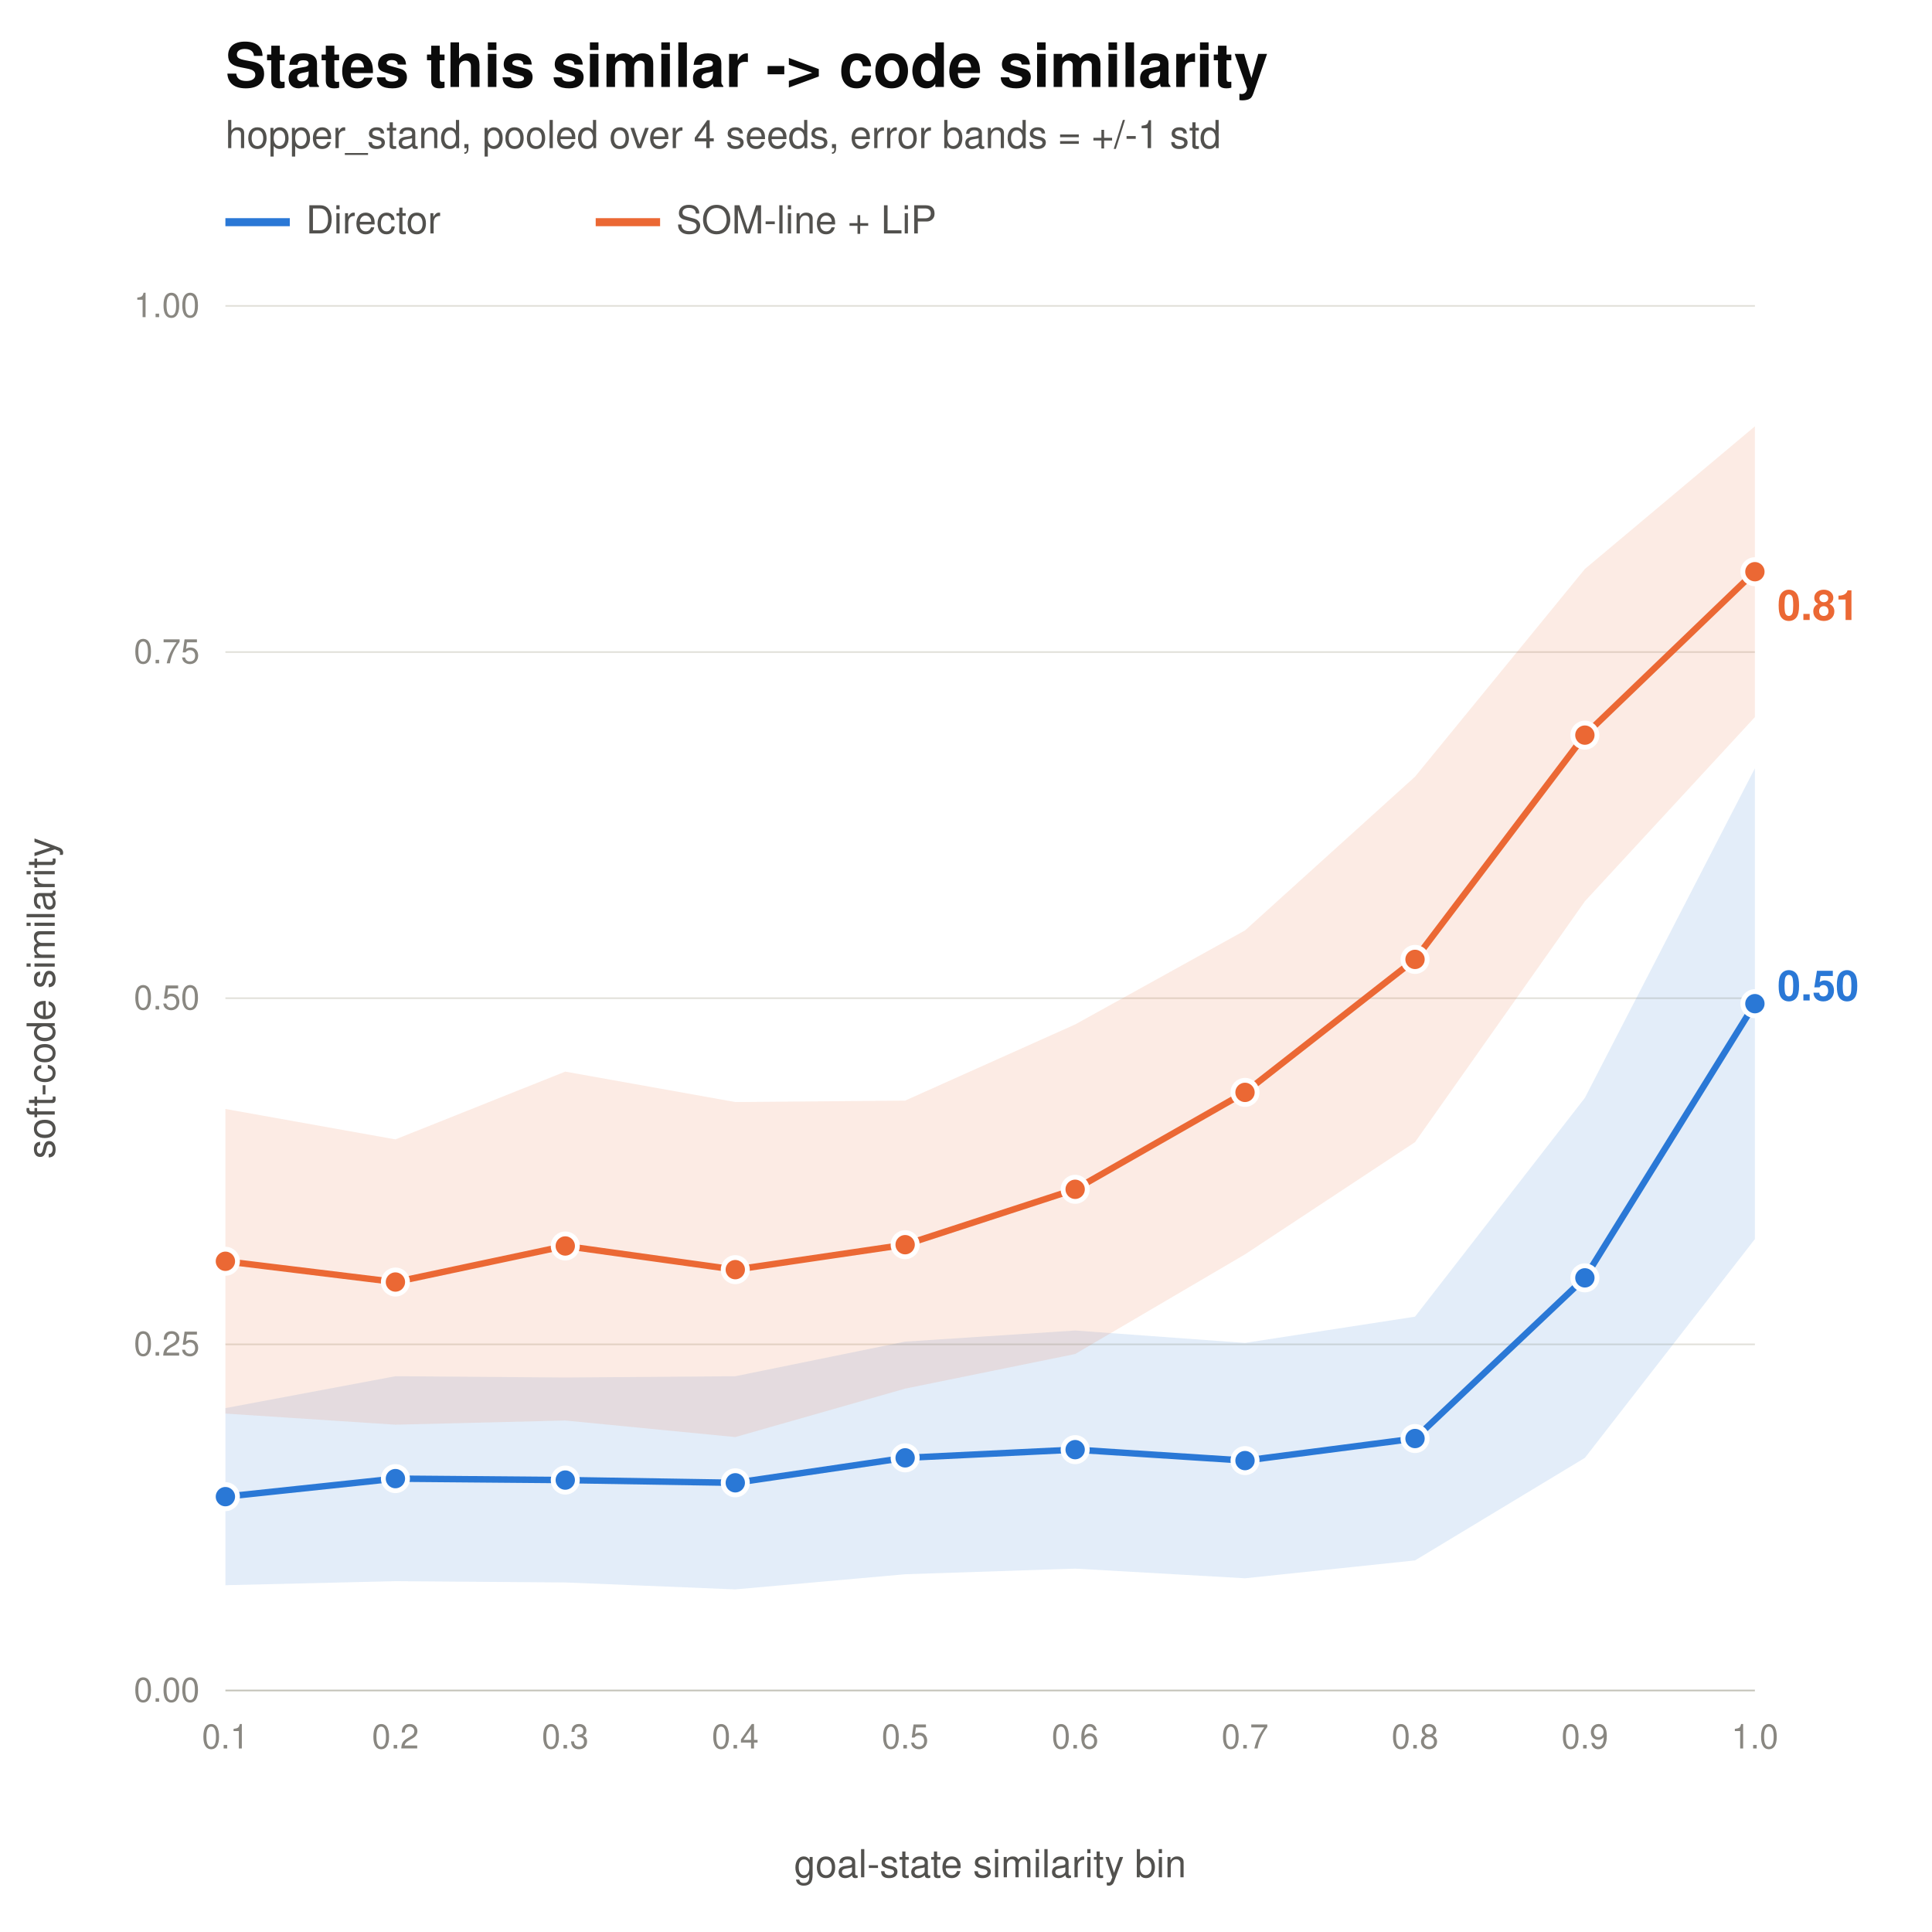
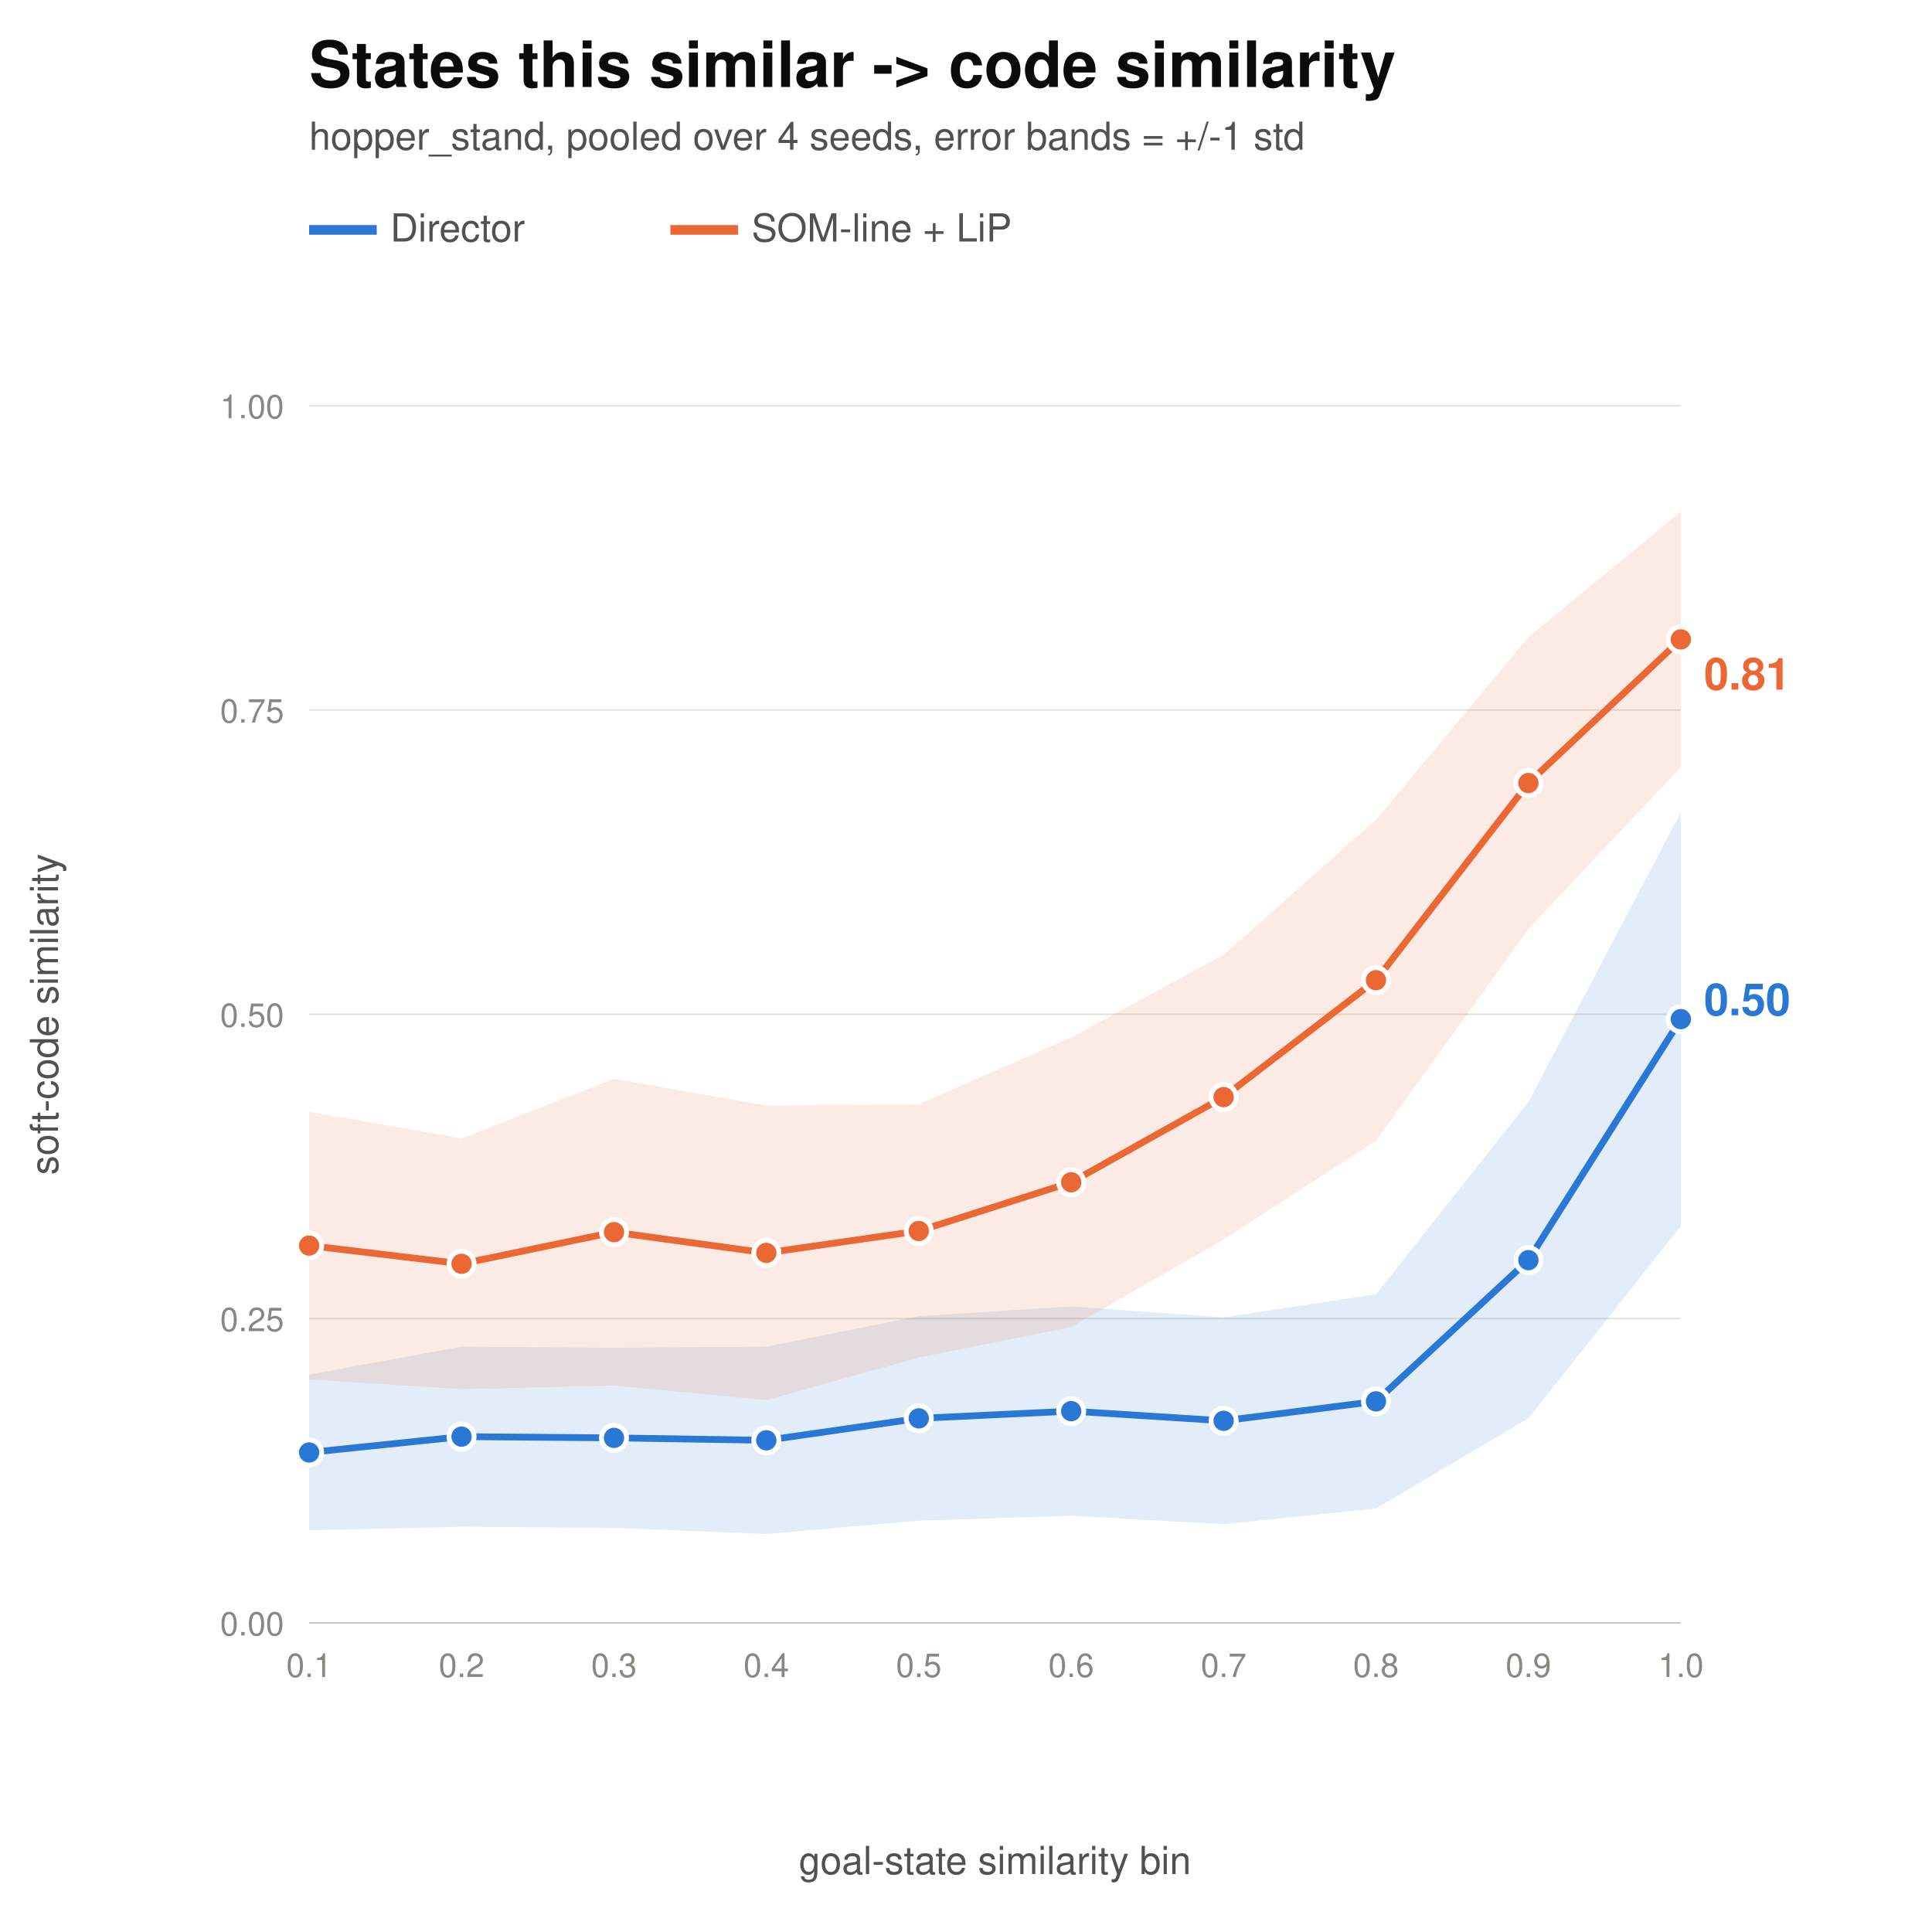
- <svg xmlns="http://www.w3.org/2000/svg" width="1200" height="1200" viewBox="0 0 1200 1200" font-family="Helvetica,Arial,sans-serif">
-   <rect x="0" y="0" width="1200" height="1200" fill="white" />
-   <text x="140" y="54" font-size="38" font-weight="bold" fill="#0b0b0b">States this similar -&gt; code similarity</text>
-   <text x="140" y="92" font-size="24" fill="#52514e">hopper_stand, pooled over 4 seeds, error bands = +/-1 std</text>
-   <line x1="140" y1="138" x2="180" y2="138" stroke="#2a78d6" stroke-width="5" />
-   <text x="190" y="145" font-size="24" fill="#52514e">Director</text>
-   <line x1="370" y1="138" x2="410" y2="138" stroke="#eb6834" stroke-width="5" />
-   <text x="420" y="145" font-size="24" fill="#52514e">SOM-line + LiP</text>
-   <line x1="140" y1="1050.0" x2="1090" y2="1050.0" stroke="#c3c2b7" stroke-width="1" />
-   <text x="124" y="1057.0" font-size="21" text-anchor="end" fill="#898781">0.00</text>
-   <line x1="140" y1="835.0" x2="1090" y2="835.0" stroke="#e1e0d9" stroke-width="1" />
-   <text x="124" y="842.0" font-size="21" text-anchor="end" fill="#898781">0.25</text>
-   <line x1="140" y1="620.0" x2="1090" y2="620.0" stroke="#e1e0d9" stroke-width="1" />
-   <text x="124" y="627.0" font-size="21" text-anchor="end" fill="#898781">0.50</text>
-   <line x1="140" y1="405.0" x2="1090" y2="405.0" stroke="#e1e0d9" stroke-width="1" />
-   <text x="124" y="412.0" font-size="21" text-anchor="end" fill="#898781">0.75</text>
-   <line x1="140" y1="190.0" x2="1090" y2="190.0" stroke="#e1e0d9" stroke-width="1" />
-   <text x="124" y="197.0" font-size="21" text-anchor="end" fill="#898781">1.00</text>
-   <text x="140.0" y="1086.0" font-size="21" text-anchor="middle" fill="#898781">0.1</text>
-   <text x="245.6" y="1086.0" font-size="21" text-anchor="middle" fill="#898781">0.2</text>
-   <text x="351.1" y="1086.0" font-size="21" text-anchor="middle" fill="#898781">0.3</text>
-   <text x="456.7" y="1086.0" font-size="21" text-anchor="middle" fill="#898781">0.4</text>
-   <text x="562.2" y="1086.0" font-size="21" text-anchor="middle" fill="#898781">0.5</text>
-   <text x="667.8" y="1086.0" font-size="21" text-anchor="middle" fill="#898781">0.6</text>
-   <text x="773.3" y="1086.0" font-size="21" text-anchor="middle" fill="#898781">0.7</text>
-   <text x="878.9" y="1086.0" font-size="21" text-anchor="middle" fill="#898781">0.8</text>
-   <text x="984.4" y="1086.0" font-size="21" text-anchor="middle" fill="#898781">0.9</text>
-   <text x="1090.0" y="1086.0" font-size="21" text-anchor="middle" fill="#898781">1.0</text>
-   <text x="615.0" y="1166" font-size="24" text-anchor="middle" fill="#52514e">goal-state similarity bin</text>
-   <text x="34" y="620.0" font-size="24" text-anchor="middle" fill="#52514e" transform="rotate(-90 34 620.0)">soft-code similarity</text>
-   <polygon points="140.0,874.6 245.6,854.8 351.1,855.6 456.7,854.8 562.2,833.3 667.8,826.4 773.3,834.1 878.9,817.8 984.4,681.9 1090.0,477.2 1090.0,769.6 984.4,905.5 878.9,969.2 773.3,980.3 667.8,974.3 562.2,977.8 456.7,987.2 351.1,982.9 245.6,982.1 140.0,984.6" fill="#2a78d6" fill-opacity="0.13" stroke="none" />
-   <polyline points="140.0,929.6 245.6,918.4 351.1,919.3 456.7,921.0 562.2,905.5 667.8,900.4 773.3,907.2 878.9,893.5 984.4,793.7 1090.0,623.4" fill="none" stroke="#2a78d6" stroke-width="4" stroke-linejoin="round" stroke-linecap="round" />
-   <circle cx="140.0" cy="929.6" r="7.5" fill="#2a78d6" stroke="white" stroke-width="3" />
-   <circle cx="245.6" cy="918.4" r="7.5" fill="#2a78d6" stroke="white" stroke-width="3" />
-   <circle cx="351.1" cy="919.3" r="7.5" fill="#2a78d6" stroke="white" stroke-width="3" />
-   <circle cx="456.7" cy="921.0" r="7.5" fill="#2a78d6" stroke="white" stroke-width="3" />
-   <circle cx="562.2" cy="905.5" r="7.5" fill="#2a78d6" stroke="white" stroke-width="3" />
-   <circle cx="667.8" cy="900.4" r="7.5" fill="#2a78d6" stroke="white" stroke-width="3" />
-   <circle cx="773.3" cy="907.2" r="7.5" fill="#2a78d6" stroke="white" stroke-width="3" />
-   <circle cx="878.9" cy="893.5" r="7.5" fill="#2a78d6" stroke="white" stroke-width="3" />
-   <circle cx="984.4" cy="793.7" r="7.5" fill="#2a78d6" stroke="white" stroke-width="3" />
-   <circle cx="1090.0" cy="623.4" r="7.5" fill="#2a78d6" stroke="white" stroke-width="3" />
-   <text x="1104.0" y="621.4" font-size="26" font-weight="bold" fill="#2a78d6">0.50</text>
-   <polygon points="140.0,688.8 245.6,707.7 351.1,665.6 456.7,684.5 562.2,683.6 667.8,636.3 773.3,577.9 878.9,482.4 984.4,353.4 1090.0,264.8 1090.0,445.4 984.4,559.8 878.9,709.4 773.3,779.1 667.8,841.0 562.2,862.5 456.7,892.6 351.1,882.3 245.6,884.9 140.0,878.0" fill="#eb6834" fill-opacity="0.13" stroke="none" />
-   <polyline points="140.0,783.4 245.6,796.3 351.1,773.9 456.7,788.6 562.2,773.1 667.8,738.7 773.3,678.5 878.9,595.9 984.4,456.6 1090.0,355.1" fill="none" stroke="#eb6834" stroke-width="4" stroke-linejoin="round" stroke-linecap="round" />
-   <circle cx="140.0" cy="783.4" r="7.5" fill="#eb6834" stroke="white" stroke-width="3" />
-   <circle cx="245.6" cy="796.3" r="7.5" fill="#eb6834" stroke="white" stroke-width="3" />
-   <circle cx="351.1" cy="773.9" r="7.5" fill="#eb6834" stroke="white" stroke-width="3" />
-   <circle cx="456.7" cy="788.6" r="7.5" fill="#eb6834" stroke="white" stroke-width="3" />
-   <circle cx="562.2" cy="773.1" r="7.5" fill="#eb6834" stroke="white" stroke-width="3" />
-   <circle cx="667.8" cy="738.7" r="7.5" fill="#eb6834" stroke="white" stroke-width="3" />
-   <circle cx="773.3" cy="678.5" r="7.5" fill="#eb6834" stroke="white" stroke-width="3" />
-   <circle cx="878.9" cy="595.9" r="7.5" fill="#eb6834" stroke="white" stroke-width="3" />
-   <circle cx="984.4" cy="456.6" r="7.5" fill="#eb6834" stroke="white" stroke-width="3" />
-   <circle cx="1090.0" cy="355.1" r="7.5" fill="#eb6834" stroke="white" stroke-width="3" />
-   <text x="1104.0" y="385.1" font-size="26" font-weight="bold" fill="#eb6834">0.81</text>
+ <svg xmlns="http://www.w3.org/2000/svg" width="2000" height="2000" viewBox="0 0 2000 2000" font-family="Helvetica,Arial,sans-serif">
+   <rect x="0" y="0" width="2000" height="2000" fill="white" />
+   <text x="320" y="90" font-size="66" font-weight="bold" fill="#0b0b0b">States this similar -&gt; code similarity</text>
+   <text x="320" y="155" font-size="40" fill="#52514e">hopper_stand, pooled over 4 seeds, error bands = +/-1 std</text>
+   <line x1="320" y1="238" x2="390" y2="238" stroke="#2a78d6" stroke-width="10" />
+   <text x="404" y="250" font-size="40" fill="#52514e">Director</text>
+   <line x1="694" y1="238" x2="764" y2="238" stroke="#eb6834" stroke-width="10" />
+   <text x="778" y="250" font-size="40" fill="#52514e">SOM-line + LiP</text>
+   <line x1="320" y1="1680.0" x2="1740" y2="1680.0" stroke="#c3c2b7" stroke-width="1.5" />
+   <text x="294" y="1693.0" font-size="34" text-anchor="end" fill="#898781">0.00</text>
+   <line x1="320" y1="1365.0" x2="1740" y2="1365.0" stroke="#e1e0d9" stroke-width="1.5" />
+   <text x="294" y="1378.0" font-size="34" text-anchor="end" fill="#898781">0.25</text>
+   <line x1="320" y1="1050.0" x2="1740" y2="1050.0" stroke="#e1e0d9" stroke-width="1.5" />
+   <text x="294" y="1063.0" font-size="34" text-anchor="end" fill="#898781">0.50</text>
+   <line x1="320" y1="735.0" x2="1740" y2="735.0" stroke="#e1e0d9" stroke-width="1.5" />
+   <text x="294" y="748.0" font-size="34" text-anchor="end" fill="#898781">0.75</text>
+   <line x1="320" y1="420.0" x2="1740" y2="420.0" stroke="#e1e0d9" stroke-width="1.5" />
+   <text x="294" y="433.0" font-size="34" text-anchor="end" fill="#898781">1.00</text>
+   <text x="320.0" y="1736.0" font-size="34" text-anchor="middle" fill="#898781">0.1</text>
+   <text x="477.8" y="1736.0" font-size="34" text-anchor="middle" fill="#898781">0.2</text>
+   <text x="635.6" y="1736.0" font-size="34" text-anchor="middle" fill="#898781">0.3</text>
+   <text x="793.3" y="1736.0" font-size="34" text-anchor="middle" fill="#898781">0.4</text>
+   <text x="951.1" y="1736.0" font-size="34" text-anchor="middle" fill="#898781">0.5</text>
+   <text x="1108.9" y="1736.0" font-size="34" text-anchor="middle" fill="#898781">0.6</text>
+   <text x="1266.7" y="1736.0" font-size="34" text-anchor="middle" fill="#898781">0.7</text>
+   <text x="1424.4" y="1736.0" font-size="34" text-anchor="middle" fill="#898781">0.8</text>
+   <text x="1582.2" y="1736.0" font-size="34" text-anchor="middle" fill="#898781">0.9</text>
+   <text x="1740.0" y="1736.0" font-size="34" text-anchor="middle" fill="#898781">1.0</text>
+   <text x="1030.0" y="1940" font-size="40" text-anchor="middle" fill="#52514e">goal-state similarity bin</text>
+   <text x="60" y="1050.0" font-size="40" text-anchor="middle" fill="#52514e" transform="rotate(-90 60 1050.0)">soft-code similarity</text>
+   <polygon points="320.0,1423.0 477.8,1394.0 635.6,1395.2 793.3,1394.0 951.1,1362.5 1108.9,1352.4 1266.7,1363.7 1424.4,1339.8 1582.2,1140.7 1740.0,840.8 1740.0,1269.2 1582.2,1468.3 1424.4,1561.6 1266.7,1577.9 1108.9,1569.1 951.1,1574.2 793.3,1588.0 635.6,1581.7 477.8,1580.5 320.0,1584.2" fill="#2a78d6" fill-opacity="0.13" stroke="none" />
+   <polyline points="320.0,1503.6 477.8,1487.2 635.6,1488.5 793.3,1491.0 951.1,1468.3 1108.9,1460.8 1266.7,1470.8 1424.4,1450.7 1582.2,1304.5 1740.0,1055.0" fill="none" stroke="#2a78d6" stroke-width="7" stroke-linejoin="round" stroke-linecap="round" />
+   <circle cx="320.0" cy="1503.6" r="13" fill="#2a78d6" stroke="white" stroke-width="5" />
+   <circle cx="477.8" cy="1487.2" r="13" fill="#2a78d6" stroke="white" stroke-width="5" />
+   <circle cx="635.6" cy="1488.5" r="13" fill="#2a78d6" stroke="white" stroke-width="5" />
+   <circle cx="793.3" cy="1491.0" r="13" fill="#2a78d6" stroke="white" stroke-width="5" />
+   <circle cx="951.1" cy="1468.3" r="13" fill="#2a78d6" stroke="white" stroke-width="5" />
+   <circle cx="1108.9" cy="1460.8" r="13" fill="#2a78d6" stroke="white" stroke-width="5" />
+   <circle cx="1266.7" cy="1470.8" r="13" fill="#2a78d6" stroke="white" stroke-width="5" />
+   <circle cx="1424.4" cy="1450.7" r="13" fill="#2a78d6" stroke="white" stroke-width="5" />
+   <circle cx="1582.2" cy="1304.5" r="13" fill="#2a78d6" stroke="white" stroke-width="5" />
+   <circle cx="1740.0" cy="1055.0" r="13" fill="#2a78d6" stroke="white" stroke-width="5" />
+   <text x="1764.0" y="1051.0" font-size="46" font-weight="bold" fill="#2a78d6">0.50</text>
+   <polygon points="320.0,1150.8 477.8,1178.5 635.6,1116.8 793.3,1144.5 951.1,1143.2 1108.9,1073.9 1266.7,988.3 1424.4,848.4 1582.2,659.4 1740.0,529.6 1740.0,794.2 1582.2,961.8 1424.4,1181.0 1266.7,1283.1 1108.9,1373.8 951.1,1405.3 793.3,1449.4 635.6,1434.3 477.8,1438.1 320.0,1428.0" fill="#eb6834" fill-opacity="0.13" stroke="none" />
+   <polyline points="320.0,1289.4 477.8,1308.3 635.6,1275.5 793.3,1297.0 951.1,1274.3 1108.9,1223.9 1266.7,1135.7 1424.4,1014.7 1582.2,810.6 1740.0,661.9" fill="none" stroke="#eb6834" stroke-width="7" stroke-linejoin="round" stroke-linecap="round" />
+   <circle cx="320.0" cy="1289.4" r="13" fill="#eb6834" stroke="white" stroke-width="5" />
+   <circle cx="477.8" cy="1308.3" r="13" fill="#eb6834" stroke="white" stroke-width="5" />
+   <circle cx="635.6" cy="1275.5" r="13" fill="#eb6834" stroke="white" stroke-width="5" />
+   <circle cx="793.3" cy="1297.0" r="13" fill="#eb6834" stroke="white" stroke-width="5" />
+   <circle cx="951.1" cy="1274.3" r="13" fill="#eb6834" stroke="white" stroke-width="5" />
+   <circle cx="1108.9" cy="1223.9" r="13" fill="#eb6834" stroke="white" stroke-width="5" />
+   <circle cx="1266.7" cy="1135.7" r="13" fill="#eb6834" stroke="white" stroke-width="5" />
+   <circle cx="1424.4" cy="1014.7" r="13" fill="#eb6834" stroke="white" stroke-width="5" />
+   <circle cx="1582.2" cy="810.6" r="13" fill="#eb6834" stroke="white" stroke-width="5" />
+   <circle cx="1740.0" cy="661.9" r="13" fill="#eb6834" stroke="white" stroke-width="5" />
+   <text x="1764.0" y="713.9" font-size="46" font-weight="bold" fill="#eb6834">0.81</text>
</svg>
